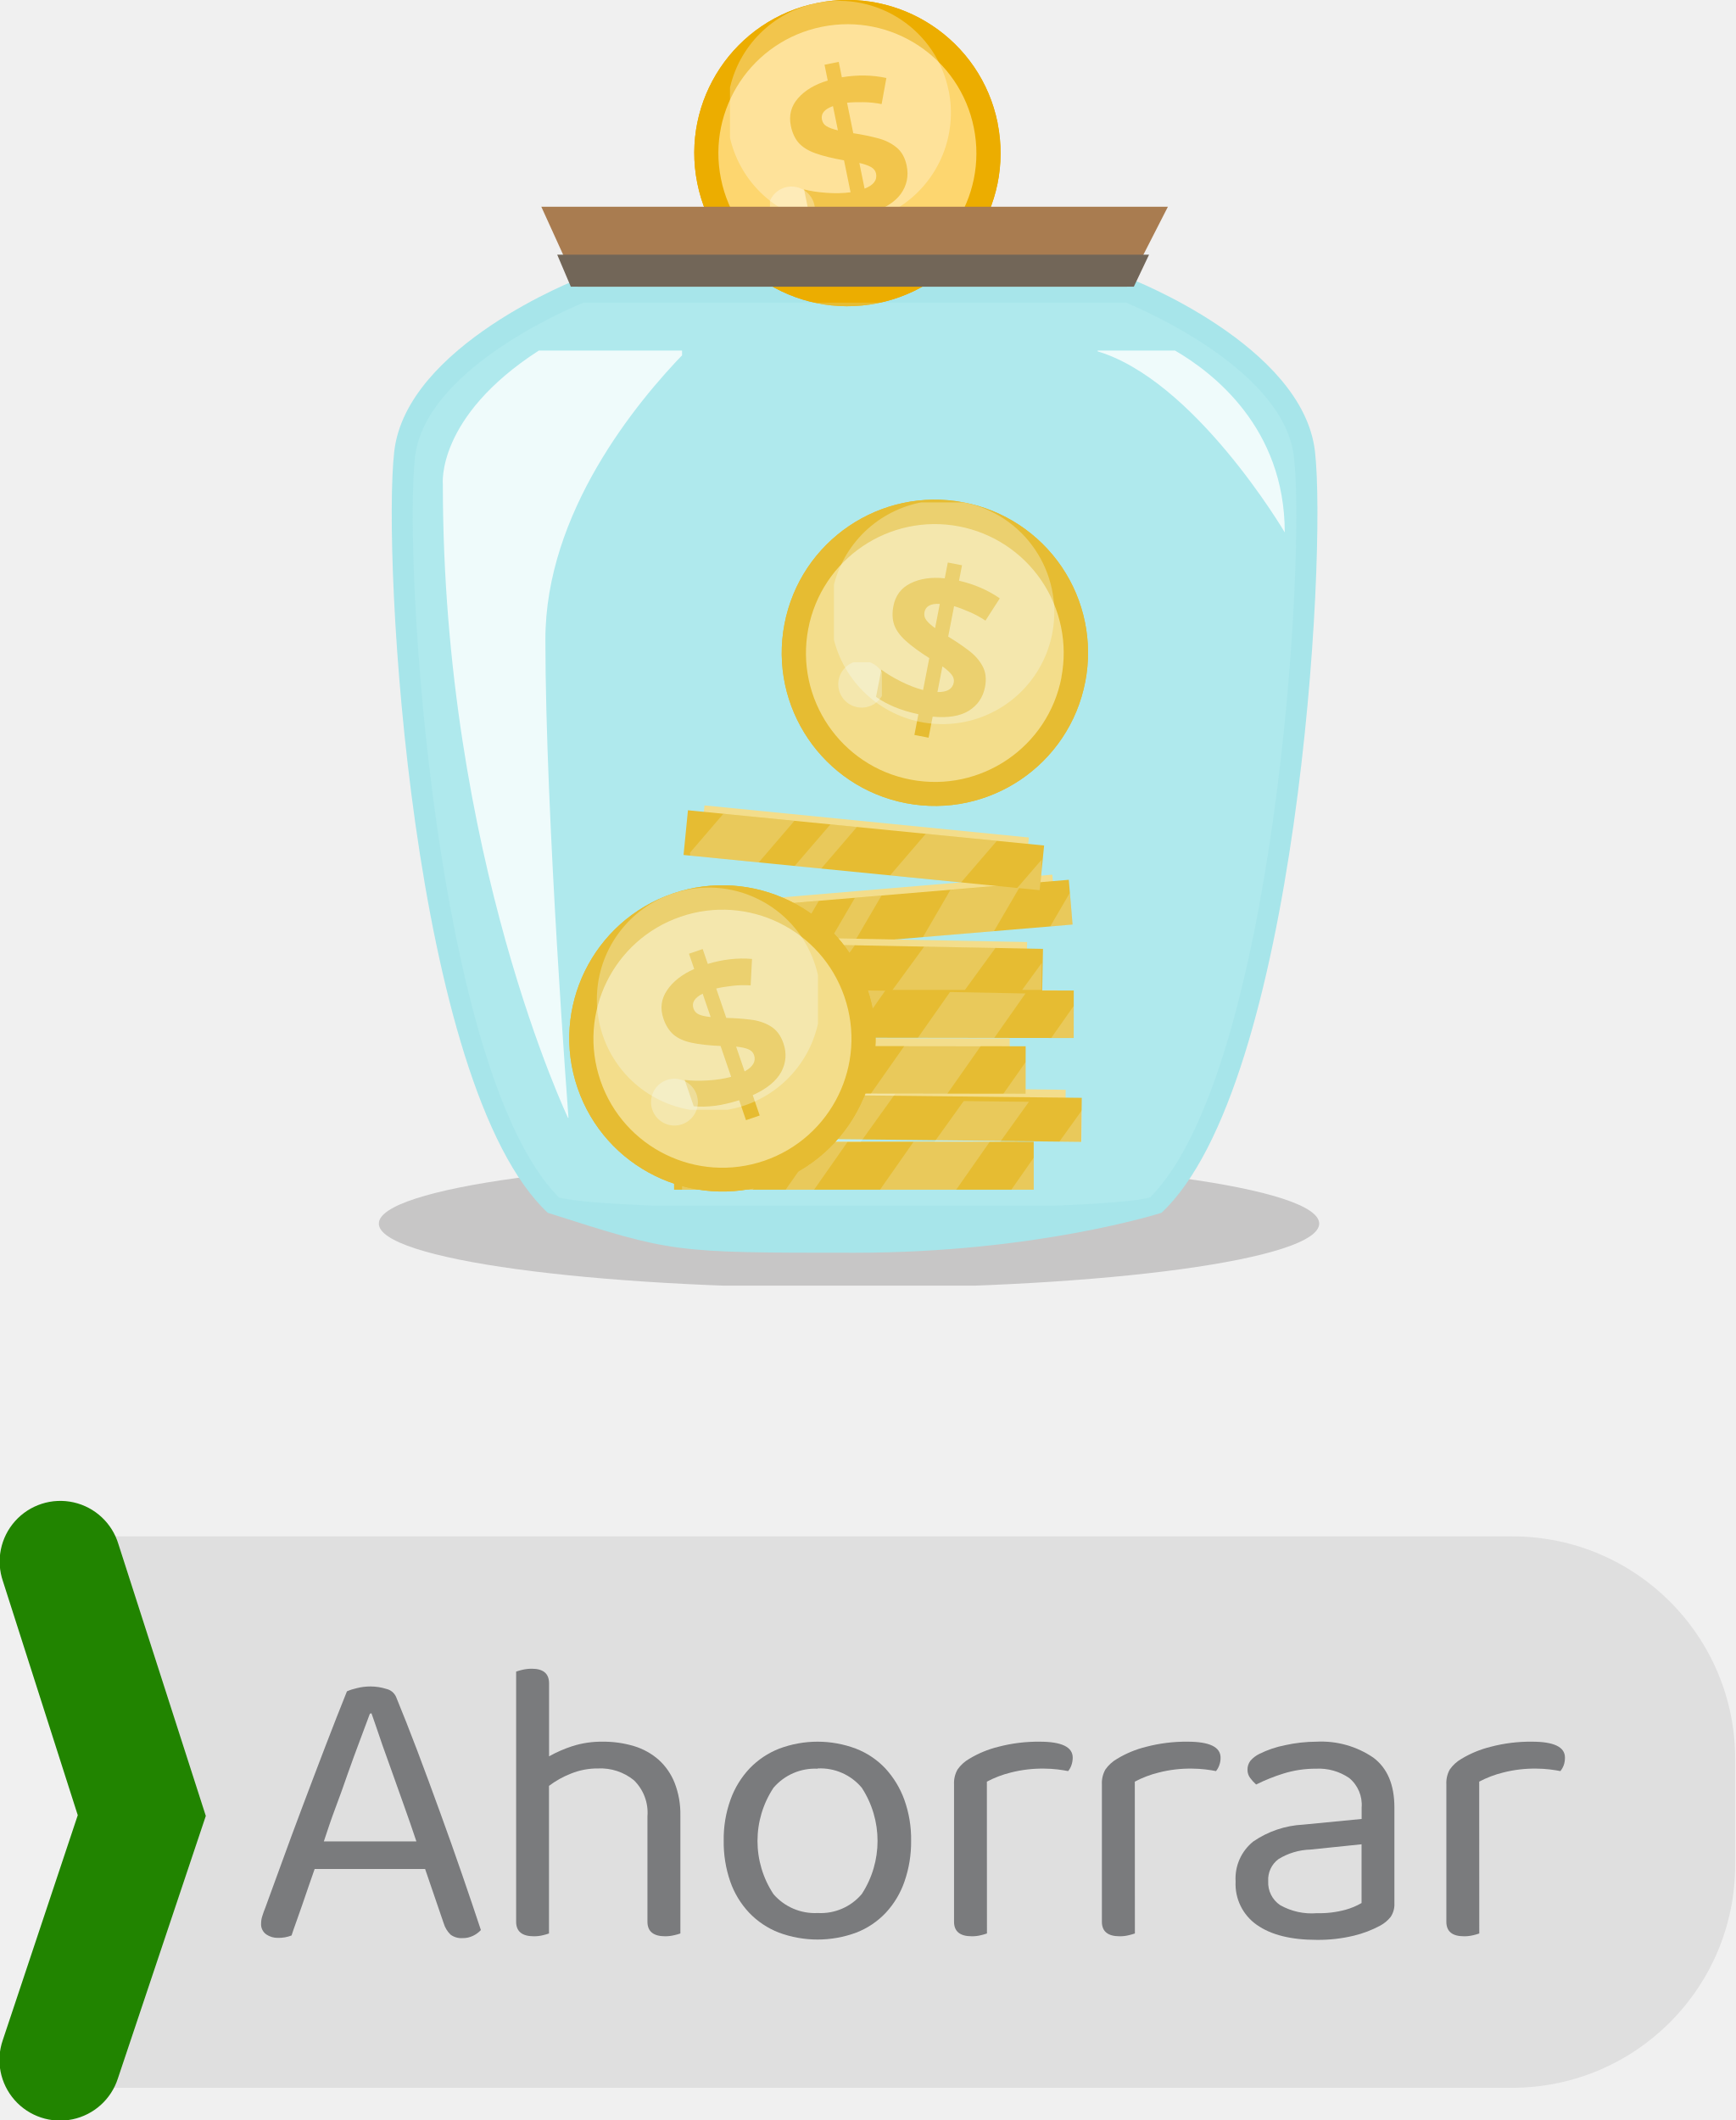
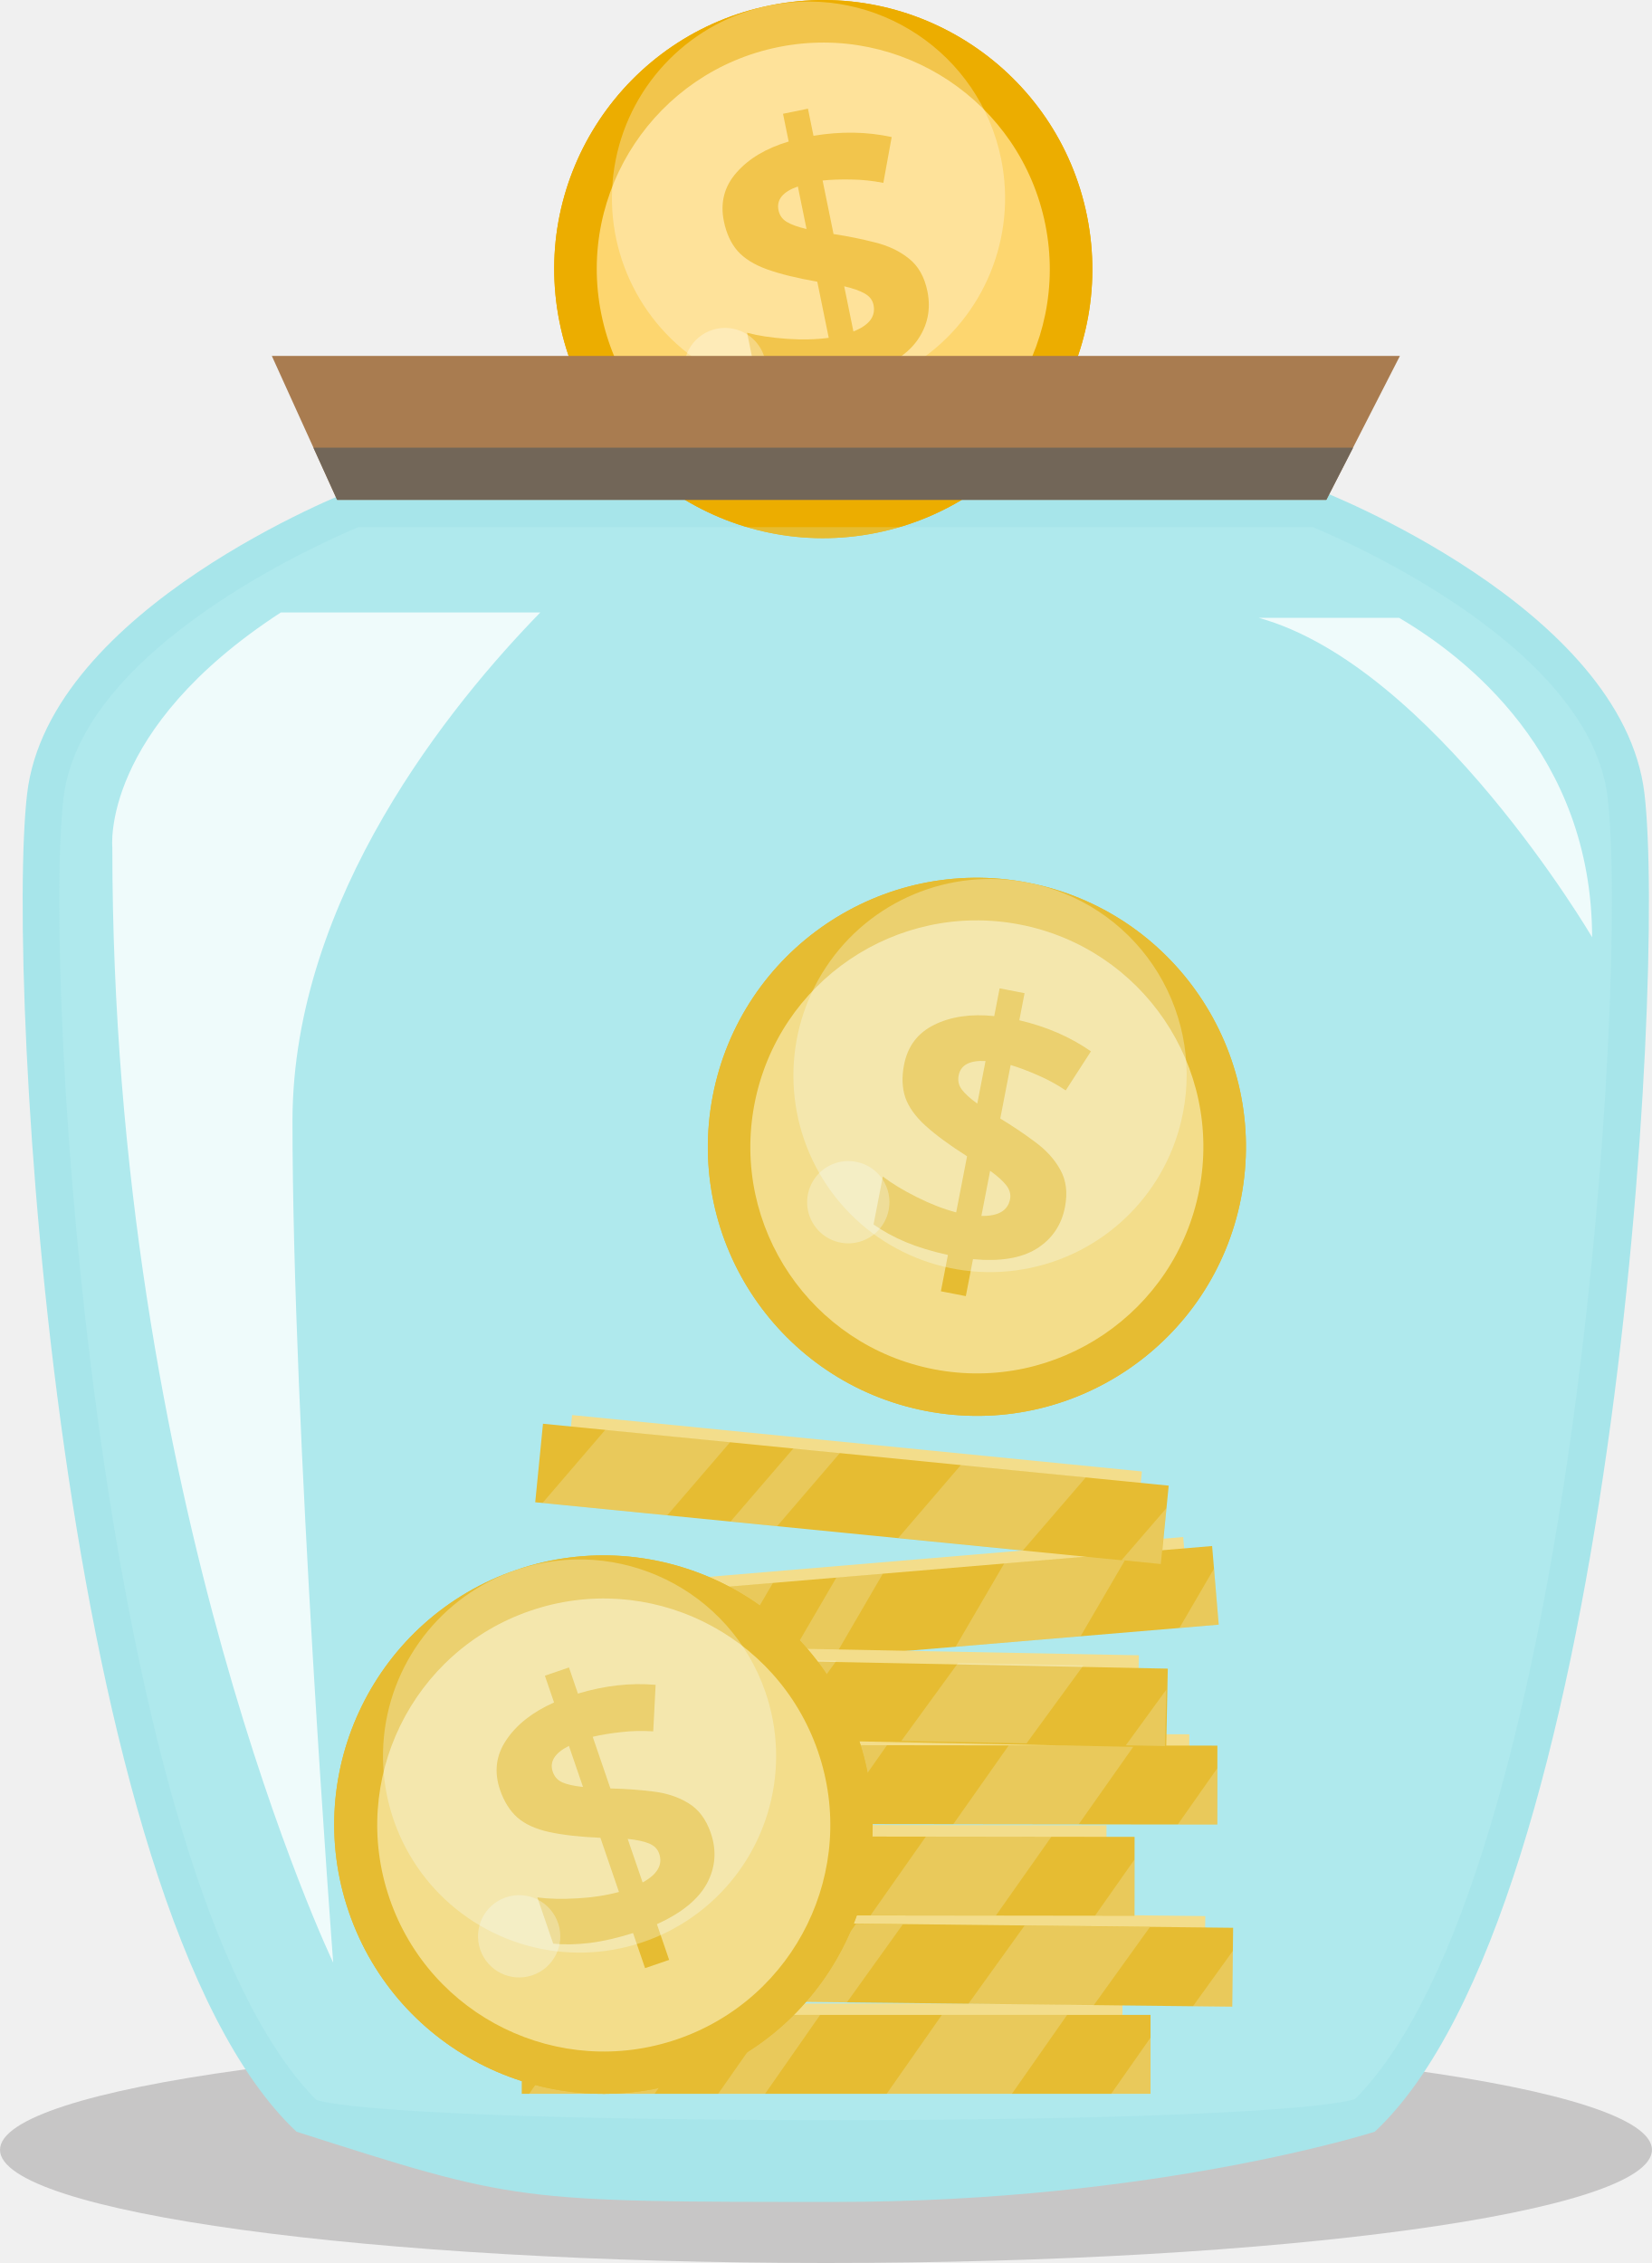
- <svg xmlns="http://www.w3.org/2000/svg" viewBox="0 0 217.11 265.28">
+ <svg xmlns="http://www.w3.org/2000/svg" viewBox="0 0 117.65 161.17">
  <defs>
-     <style>.cls-1{fill:none;}.cls-2{fill:#6d6e71;}.cls-3{opacity:0.2;}.cls-4{clip-path:url(#clip-path);}.cls-5{fill:#231f20;}.cls-6{fill:#a7e5ea;}.cls-7{fill:#fdd66f;}.cls-17,.cls-21,.cls-24,.cls-8{fill:#ecad00;}.cls-9{clip-path:url(#clip-path-2);}.cls-10{fill:#fff;}.cls-11{clip-path:url(#clip-path-3);}.cls-12{clip-path:url(#clip-path-4);}.cls-13{clip-path:url(#clip-path-5);}.cls-14{clip-path:url(#clip-path-6);}.cls-15{clip-path:url(#clip-path-7);}.cls-16{clip-path:url(#clip-path-8);}.cls-17{font-size:26.96px;}.cls-17,.cls-21,.cls-24{font-family:SofiaPro-Black, SofiaPro Black;font-weight:800;}.cls-18{opacity:0.3;}.cls-19{clip-path:url(#clip-path-9);}.cls-20{clip-path:url(#clip-path-10);}.cls-21{font-size:26.96px;}.cls-22{clip-path:url(#clip-path-11);}.cls-23{clip-path:url(#clip-path-12);}.cls-24{font-size:26.96px;}.cls-25{clip-path:url(#clip-path-13);}.cls-26{clip-path:url(#clip-path-14);}.cls-27{clip-path:url(#clip-path-15);}.cls-28{fill:#cdf8f9;}.cls-29{fill:#a97c50;}.cls-30{opacity:0.8;}.cls-31{clip-path:url(#clip-path-16);}.cls-32{clip-path:url(#clip-path-17);}.cls-33{fill:#726658;}.cls-34{opacity:0.23;}.cls-35{fill:#a7a6a7;}.cls-36{fill:#218400;}</style>
-     <clipPath id="clip-path" transform="translate(0 -0.13)">
-       <rect class="cls-1" x="47.34" y="145" width="118" height="16" />
-     </clipPath>
-     <clipPath id="clip-path-2" transform="translate(0 -0.13)">
-       <rect class="cls-1" x="85.34" y="143" width="44" height="6" />
-     </clipPath>
-     <clipPath id="clip-path-3" transform="translate(0 -0.13)">
-       <rect class="cls-1" x="91.34" y="137" width="44" height="6" />
-     </clipPath>
-     <clipPath id="clip-path-4" transform="translate(0 -0.13)">
-       <rect class="cls-1" x="84.34" y="131" width="44" height="6" />
-     </clipPath>
-     <clipPath id="clip-path-5" transform="translate(0 -0.13)">
-       <rect class="cls-1" x="90.34" y="124" width="44" height="6" />
-     </clipPath>
-     <clipPath id="clip-path-6" transform="translate(0 -0.13)">
-       <rect class="cls-1" x="90.34" y="111" width="44" height="9" />
-     </clipPath>
-     <clipPath id="clip-path-7" transform="translate(0 -0.13)">
-       <rect class="cls-1" x="86.34" y="118" width="44" height="6" />
-     </clipPath>
-     <clipPath id="clip-path-8" transform="translate(0 -0.13)">
-       <rect class="cls-1" x="86.34" y="102" width="44" height="10" />
-     </clipPath>
-     <clipPath id="clip-path-9" transform="translate(0 -0.13)">
-       <rect class="cls-1" x="104.34" y="63" width="28" height="28" />
-     </clipPath>
-     <clipPath id="clip-path-10" transform="translate(0 -0.13)">
-       <rect class="cls-1" x="104.34" y="83" width="6" height="6" />
-     </clipPath>
-     <clipPath id="clip-path-11" transform="translate(0 -0.13)">
-       <rect class="cls-1" x="91.34" width="28" height="28" />
-     </clipPath>
-     <clipPath id="clip-path-12" transform="translate(0 -0.13)">
-       <rect class="cls-1" x="96.34" y="23" width="6" height="6" />
-     </clipPath>
-     <clipPath id="clip-path-13" transform="translate(0 -0.13)">
-       <rect class="cls-1" x="74.34" y="111" width="28" height="28" />
-     </clipPath>
-     <clipPath id="clip-path-14" transform="translate(0 -0.13)">
-       <rect class="cls-1" x="81.34" y="135" width="6" height="6" />
-     </clipPath>
-     <clipPath id="clip-path-15" transform="translate(0 -0.13)">
-       <rect class="cls-1" x="51.34" y="38" width="111" height="113" />
-     </clipPath>
-     <clipPath id="clip-path-16" transform="translate(0 -0.13)">
-       <rect class="cls-1" x="55.34" y="44" width="30" height="96" />
-     </clipPath>
-     <clipPath id="clip-path-17" transform="translate(0 -0.13)">
-       <rect class="cls-1" x="137.34" y="44" width="24" height="23" />
-     </clipPath>
+     <style>.cls-1{fill:#231f20;}.cls-1,.cls-11,.cls-5{opacity:0.2;}.cls-2{fill:#a7e5ea;}.cls-3{fill:#fdd66f;}.cls-10,.cls-4,.cls-7,.cls-9{fill:#ecad00;}.cls-13,.cls-6,.cls-8{fill:#fff;}.cls-7{font-size:26.96px;}.cls-10,.cls-7,.cls-9{font-family:SofiaPro-Black, SofiaPro Black;font-weight:800;}.cls-8{opacity:0.3;}.cls-9{font-size:26.96px;}.cls-10{font-size:26.96px;}.cls-11{fill:#cdf8f9;}.cls-12{fill:#a97c50;}.cls-13{opacity:0.8;}.cls-14{fill:#726658;}</style>
  </defs>
  <g id="Capa_2" data-name="Capa 2">
-     <g id="Capa_1-2" data-name="Capa 1">
-       <path class="cls-2" d="M53.19,234H39.37c-.24.68-.5,1.41-.77,2.21s-.54,1.57-.8,2.33-.51,1.47-.75,2.13-.43,1.21-.57,1.65a4.38,4.38,0,0,1-1.7.3,2.51,2.51,0,0,1-1.46-.43,1.54,1.54,0,0,1-.65-1.39,2.86,2.86,0,0,1,.16-.94c.1-.32.22-.67.36-1q.77-2.13,2-5.48c.81-2.23,1.68-4.61,2.63-7.12s1.91-5.06,2.89-7.61,1.88-4.85,2.7-6.88a6.69,6.69,0,0,1,1.24-.4,6.88,6.88,0,0,1,1.7-.21,6.62,6.62,0,0,1,2,.31,1.75,1.75,0,0,1,1.21,1c.82,2,1.7,4.21,2.65,6.72s1.9,5.1,2.86,7.74,1.88,5.23,2.76,7.79,1.66,4.86,2.34,6.92a3.18,3.18,0,0,1-1,.73,2.84,2.84,0,0,1-1.29.28,2.27,2.27,0,0,1-1.5-.43,3.29,3.29,0,0,1-.87-1.44Zm-6.91-19.43L45,218c-.48,1.3-1,2.66-1.49,4.08s-1,2.86-1.55,4.31-1,2.84-1.44,4.16H52.1q-.76-2.28-1.59-4.59t-1.58-4.44c-.49-1.42-1-2.73-1.39-3.93s-.78-2.22-1.06-3.07Z" transform="translate(0 -0.13)" />
-       <path class="cls-2" d="M67.93,242.29a4.52,4.52,0,0,1-1.14.13c-1.47,0-2.21-.61-2.21-1.82V209.3a6.75,6.75,0,0,1,.8-.23,5.28,5.28,0,0,1,1.16-.13q2.16,0,2.16,1.83v9.13a16.5,16.5,0,0,1,2.91-1.27,12,12,0,0,1,3.79-.56,13.23,13.23,0,0,1,3.95.56,8.32,8.32,0,0,1,3.06,1.7,7.74,7.74,0,0,1,2,2.89,10.71,10.71,0,0,1,.72,4.09v14.76a6.87,6.87,0,0,1-.79.22,4.67,4.67,0,0,1-1.11.13c-1.48,0-2.22-.61-2.22-1.82V227.41a5.67,5.67,0,0,0-1.7-4.52,6.62,6.62,0,0,0-4.49-1.47,8.79,8.79,0,0,0-3.37.64,11.42,11.42,0,0,0-2.76,1.54v18.47A7.59,7.59,0,0,1,67.93,242.29Z" transform="translate(0 -0.13)" />
-       <path class="cls-2" d="M114,230.45a15,15,0,0,1-.83,5.12,11,11,0,0,1-2.34,3.91,10.06,10.06,0,0,1-3.69,2.48,13.93,13.93,0,0,1-9.69,0,10.3,10.3,0,0,1-3.71-2.48,10.94,10.94,0,0,1-2.37-3.91,15,15,0,0,1-.82-5.12,14.51,14.51,0,0,1,.85-5.12,11.22,11.22,0,0,1,2.39-3.91,10.3,10.3,0,0,1,3.71-2.48,13.65,13.65,0,0,1,9.59,0,10.06,10.06,0,0,1,3.69,2.48,11.64,11.64,0,0,1,2.37,3.91A14.51,14.51,0,0,1,114,230.45Zm-11.7-9a6.84,6.84,0,0,0-5.52,2.39,12.07,12.07,0,0,0,0,13.31,6.85,6.85,0,0,0,5.54,2.36,6.72,6.72,0,0,0,5.51-2.38,12.19,12.19,0,0,0,0-13.29A6.75,6.75,0,0,0,102.31,221.42Z" transform="translate(0 -0.13)" />
-       <path class="cls-2" d="M123.49,242.07a7.59,7.59,0,0,1-.77.22,4.44,4.44,0,0,1-1.13.13c-1.48,0-2.22-.61-2.22-1.82V223.4a3.42,3.42,0,0,1,.44-1.85,4.53,4.53,0,0,1,1.47-1.34,13,13,0,0,1,3.63-1.5,19.59,19.59,0,0,1,5.18-.64q4.13,0,4.13,2a2.85,2.85,0,0,1-.16.94,2.4,2.4,0,0,1-.41.74c-.35-.07-.79-.14-1.34-.21a15.22,15.22,0,0,0-1.65-.1,15.94,15.94,0,0,0-4.18.49,13.18,13.18,0,0,0-3,1.14Z" transform="translate(0 -0.13)" />
-       <path class="cls-2" d="M142,242.07a8,8,0,0,1-.78.22,4.44,4.44,0,0,1-1.13.13c-1.48,0-2.22-.61-2.22-1.82V223.4a3.42,3.42,0,0,1,.44-1.85,4.53,4.53,0,0,1,1.47-1.34,13,13,0,0,1,3.63-1.5,19.59,19.59,0,0,1,5.18-.64q4.13,0,4.13,2a2.61,2.61,0,0,1-.16.94,2.4,2.4,0,0,1-.41.74c-.34-.07-.79-.14-1.34-.21a15.22,15.22,0,0,0-1.65-.1,15.81,15.81,0,0,0-4.17.49,13,13,0,0,0-3,1.14Z" transform="translate(0 -0.13)" />
-       <path class="cls-2" d="M164.73,218.07a11.54,11.54,0,0,1,7.11,2c1.76,1.32,2.63,3.4,2.63,6.24v12A2.8,2.8,0,0,1,174,240a4.2,4.2,0,0,1-1.31,1.09,13.65,13.65,0,0,1-3.27,1.25,18.81,18.81,0,0,1-4.67.53q-4.84,0-7.5-1.88a6.23,6.23,0,0,1-2.65-5.43,5.94,5.94,0,0,1,2.21-5,12.08,12.08,0,0,1,6.24-2.11l7.32-.71v-1.42a4.34,4.34,0,0,0-1.55-3.7,6.75,6.75,0,0,0-4.17-1.17,13.44,13.44,0,0,0-4.07.61,22.82,22.82,0,0,0-3.41,1.37,5.2,5.2,0,0,1-.74-.81,1.65,1.65,0,0,1-.34-1,1.81,1.81,0,0,1,.36-1.16,3.54,3.54,0,0,1,1.14-.87,12.71,12.71,0,0,1,3.19-1.08A18.54,18.54,0,0,1,164.73,218.07Zm.05,21.46a12.42,12.42,0,0,0,3.58-.43,8.45,8.45,0,0,0,2-.84v-7.35l-6.39.66a8.08,8.08,0,0,0-4,1.19,3.2,3.2,0,0,0-1.29,2.76,3.4,3.4,0,0,0,1.49,3A8,8,0,0,0,164.78,239.53Z" transform="translate(0 -0.13)" />
-       <path class="cls-2" d="M185.09,242.07a7.59,7.59,0,0,1-.77.22,4.57,4.57,0,0,1-1.14.13c-1.48,0-2.21-.61-2.21-1.82V223.4a3.42,3.42,0,0,1,.43-1.85,4.53,4.53,0,0,1,1.47-1.34,13.26,13.26,0,0,1,3.64-1.5,19.48,19.48,0,0,1,5.18-.64q4.13,0,4.12,2a2.85,2.85,0,0,1-.15.94,2.65,2.65,0,0,1-.42.74c-.34-.07-.79-.14-1.34-.21a15.22,15.22,0,0,0-1.65-.1,15.81,15.81,0,0,0-4.17.49,13.18,13.18,0,0,0-3,1.14Z" transform="translate(0 -0.13)" />
-       <g class="cls-3">
-         <g class="cls-4">
-           <path class="cls-5" d="M165.06,153.24c0,4.45-26.34,8.06-58.83,8.06s-58.83-3.61-58.83-8.06,26.34-8.06,58.83-8.06,58.83,3.61,58.83,8.06" transform="translate(0 -0.13)" />
-         </g>
+     <g id="Layer_1" data-name="Layer 1">
+       <path class="cls-1" d="M117.65,153.11c0,4.45-26.33,8.06-58.82,8.06S0,157.56,0,153.11s26.34-8.06,58.83-8.06S117.65,148.66,117.65,153.11Z" />
+       <path class="cls-2" d="M94,34.93s21.57,8.33,23.12,21.61-2.26,79.4-19.21,95.28c0,0-15.58,5-38.39,5s-22.75,0-38.4-5C4.18,135.94.38,69.81,1.93,56.54S25.05,34.93,25.05,34.93Z" />
+       <rect class="cls-3" x="39.16" y="142.69" width="40.78" height="5.12" />
+       <rect class="cls-4" x="37.16" y="143.5" width="44.78" height="5.62" />
+       <g class="cls-5">
+         <polygon class="cls-6" points="37.68 149.13 46.61 149.13 50.55 143.5 41.62 143.5 37.68 149.13" />
+         <polygon class="cls-6" points="58.41 143.5 55.08 143.5 51.14 149.13 54.48 149.13 58.41 143.5" />
+         <polygon class="cls-6" points="81.94 145.12 79.13 149.13 81.94 149.13 81.94 145.12" />
+         <polygon class="cls-6" points="76 143.5 67.08 143.5 63.14 149.13 72.06 149.13 76 143.5" />
      </g>
-       <path class="cls-6" d="M141.41,35S163,43.33,164.53,56.61s-2.25,79.4-19.2,95.28c0,0-15.59,5-38.4,5s-22.74,0-38.39-5c-17-15.88-20.75-82-19.21-95.28S72.45,35,72.45,35Z" transform="translate(0 -0.13)" />
-       <rect class="cls-7" x="86.34" y="142.87" width="41" height="5" />
-       <rect class="cls-8" x="84.34" y="142.87" width="45" height="6" />
-       <g class="cls-3">
-         <g class="cls-9">
-           <polygon class="cls-10" points="84.66 148.87 94.18 148.87 98.38 142.87 88.86 142.87 84.66 148.87" />
-           <polygon class="cls-10" points="106.06 142.87 102.5 142.87 98.3 148.87 101.86 148.87 106.06 142.87" />
-           <polygon class="cls-10" points="129.34 144.87 126.54 148.87 129.34 148.87 129.34 144.87" />
-           <polygon class="cls-10" points="123.84 142.87 114.31 142.87 110.11 148.87 119.64 148.87 123.84 142.87" />
-         </g>
+       <rect class="cls-3" x="62.86" y="118.42" width="5.12" height="40.78" transform="translate(-74.11 202.66) rotate(-89.36)" />
+       <rect class="cls-4" x="62.6" y="117.48" width="5.62" height="44.78" transform="translate(-75.19 203.7) rotate(-89.36)" />
+       <g class="cls-5">
+         <polygon class="cls-6" points="43.51 142.44 52.44 142.53 56.44 136.96 47.51 136.86 43.51 142.44" />
+         <polygon class="cls-6" points="64.3 137.05 60.97 137.01 56.97 142.59 60.3 142.63 64.3 137.05" />
+         <polygon class="cls-6" points="87.81 138.93 84.95 142.9 87.76 142.93 87.81 138.93" />
+         <polygon class="cls-6" points="81.89 137.25 72.97 137.14 68.96 142.72 77.89 142.82 81.89 137.25" />
      </g>
-       <polygon class="cls-7" points="133.28 141.87 92.34 141.38 92.4 135.87 133.34 136.37 133.28 141.87" />
-       <rect class="cls-8" x="110.09" y="117.53" width="5.51" height="44.94" transform="translate(-28.38 251.18) rotate(-89.37)" />
-       <g class="cls-3">
-         <g class="cls-11">
-           <polygon class="cls-10" points="91.48 141.87 99.63 141.96 103.28 136.87 95.13 136.78 91.48 141.87" />
-           <polygon class="cls-10" points="112.01 136.87 108.41 136.83 104.07 142.87 107.68 142.91 112.01 136.87" />
-           <polygon class="cls-10" points="135.39 138.9 132.54 142.87 135.34 142.9 135.39 138.9" />
-           <polygon class="cls-10" points="128.74 137.87 120.58 137.78 116.93 142.87 125.08 142.97 128.74 137.87" />
-         </g>
+       <rect class="cls-3" x="55.85" y="112.14" width="5.12" height="40.78" transform="translate(-74.19 190.78) rotate(-89.93)" />
+       <rect class="cls-4" x="55.6" y="111.21" width="5.62" height="44.78" transform="translate(-75.26 191.85) rotate(-89.93)" />
+       <g class="cls-5">
+         <polygon class="cls-6" points="36.55 136.38 45.48 136.39 49.42 130.78 40.49 130.76 36.55 136.38" />
+         <polygon class="cls-6" points="57.28 130.78 53.95 130.78 50.01 136.4 53.34 136.4 57.28 130.78" />
+         <polygon class="cls-6" points="80.8 132.43 77.99 136.43 80.8 136.43 80.8 132.43" />
+         <polygon class="cls-6" points="74.88 130.81 65.94 130.8 62 136.41 70.93 136.42 74.88 130.81" />
      </g>
-       <rect class="cls-7" x="103.37" y="112" width="4.95" height="40.99" transform="translate(-26.78 238.06) rotate(-89.93)" />
-       <rect class="cls-8" x="102.87" y="111.5" width="5.94" height="44.99" transform="translate(-28.29 239.54) rotate(-89.93)" />
-       <g class="cls-3">
-         <g class="cls-12">
-           <polygon class="cls-10" points="83.5 136.87 93.05 136.88 97.28 130.87 87.72 130.86 83.5 136.87" />
-           <polygon class="cls-10" points="104.94 130.87 101.38 130.87 97.16 136.87 100.72 136.88 104.94 130.87" />
-           <polygon class="cls-10" points="128.35 132.87 125.54 136.87 128.34 136.88 128.35 132.87" />
-           <polygon class="cls-10" points="122.73 130.87 113.17 130.86 108.95 136.87 118.51 136.89 122.73 130.87" />
-         </g>
+       <rect class="cls-3" x="61.75" y="105.65" width="5.12" height="40.78" transform="translate(-61.82 190.18) rotate(-89.92)" />
+       <rect class="cls-4" x="61.49" y="104.72" width="5.62" height="44.78" transform="translate(-62.88 191.25) rotate(-89.93)" />
+       <g class="cls-5">
+         <polygon class="cls-6" points="42.44 129.89 51.37 129.9 55.31 124.28 46.38 124.27 42.44 129.89" />
+         <polygon class="cls-6" points="63.17 124.29 59.84 124.29 55.9 129.9 59.23 129.91 63.17 124.29" />
+         <polygon class="cls-6" points="86.69 125.94 83.88 129.94 86.69 129.94 86.69 125.94" />
+         <polygon class="cls-6" points="80.77 124.32 71.84 124.31 67.89 129.92 76.82 129.93 80.77 124.32" />
      </g>
-       <rect class="cls-7" x="109.37" y="106" width="4.95" height="40.99" transform="translate(-14.8 238.06) rotate(-89.93)" />
-       <rect class="cls-8" x="108.87" y="104.5" width="5.94" height="44.99" transform="translate(-15.3 238.55) rotate(-89.92)" />
-       <g class="cls-3">
-         <g class="cls-13">
-           <polygon class="cls-10" points="89.38 129.87 98.94 129.89 103.17 123.87 93.61 123.86 89.38 129.87" />
-           <polygon class="cls-10" points="110.83 123.87 107.27 123.87 103.05 129.87 106.61 129.88 110.83 123.87" />
-           <polygon class="cls-10" points="134.35 125.87 131.54 129.87 134.34 129.88 134.35 125.87" />
-           <polygon class="cls-10" points="128.62 123.87 119.06 123.86 114.84 129.87 124.4 129.88 128.62 123.87" />
-         </g>
+       <rect class="cls-3" x="43.77" y="111.16" width="40.78" height="5.12" transform="translate(-9.29 5.77) rotate(-4.8)" />
+       <rect class="cls-4" x="41.86" y="111.97" width="44.78" height="5.62" transform="translate(-9.38 5.78) rotate(-4.8)" />
+       <g class="cls-5">
+         <polygon class="cls-6" points="42.7 119.41 51.59 118.66 55.05 112.73 46.15 113.48 42.7 119.41" />
+         <polygon class="cls-6" points="62.88 112.07 59.57 112.35 56.11 118.28 59.43 118 62.88 112.07" />
+         <polygon class="cls-6" points="86.46 111.72 84 115.94 86.8 115.71 86.46 111.72" />
+         <polygon class="cls-6" points="80.42 110.6 71.52 111.35 68.06 117.28 76.96 116.53 80.42 110.6" />
      </g>
-       <rect class="cls-7" x="91.17" y="111.28" width="40.78" height="5.12" transform="translate(-9.13 9.6) rotate(-4.8)" />
-       <rect class="cls-8" x="89.26" y="112.09" width="44.78" height="5.62" transform="translate(-9.22 9.61) rotate(-4.8)" />
-       <g class="cls-3">
-         <g class="cls-14">
-           <polygon class="cls-10" points="90.1 119.41 99 118.66 102.45 112.73 93.56 113.48 90.1 119.41" />
-           <polygon class="cls-10" points="110.29 112.07 106.97 112.35 103.51 118.28 106.83 118 110.29 112.07" />
-           <polygon class="cls-10" points="133.86 111.72 131.4 115.94 134.2 115.71 133.86 111.72" />
-           <polygon class="cls-10" points="127.82 110.6 118.92 111.35 115.47 117.28 124.36 116.53 127.82 110.6" />
-         </g>
+       <rect class="cls-3" x="58.11" y="99.65" width="5.12" height="40.78" transform="translate(-60.51 178.41) rotate(-88.9)" />
+       <rect class="cls-4" x="57.84" y="98.72" width="5.62" height="44.78" transform="matrix(0.02, -1, 1, 0.02, -61.6, 179.43)" />
+       <g class="cls-5">
+         <polygon class="cls-6" points="38.74 123.5 47.66 123.67 51.71 118.13 42.79 117.96 38.74 123.5" />
+         <polygon class="cls-6" points="59.57 118.28 56.24 118.21 52.2 123.76 55.53 123.82 59.57 118.28" />
+         <polygon class="cls-6" points="83.06 120.34 80.18 124.3 82.98 124.35 83.06 120.34" />
+         <polygon class="cls-6" points="77.16 118.61 68.23 118.44 64.19 123.99 73.11 124.16 77.16 118.61" />
      </g>
-       <rect class="cls-7" x="105.52" y="99.78" width="5.12" height="40.78" transform="translate(-14.14 225.8) rotate(-88.9)" />
-       <rect class="cls-8" x="105.24" y="98.85" width="5.62" height="44.78" transform="translate(-15.23 226.82) rotate(-88.9)" />
-       <g class="cls-3">
-         <g class="cls-15">
-           <polygon class="cls-10" points="86.14 123.5 95.07 123.67 99.11 118.13 90.19 117.96 86.14 123.5" />
-           <polygon class="cls-10" points="106.97 118.28 103.64 118.21 99.6 123.76 102.93 123.82 106.97 118.28" />
-           <polygon class="cls-10" points="130.46 120.34 127.58 124.3 130.38 124.35 130.46 120.34" />
-           <polygon class="cls-10" points="124.56 118.61 115.64 118.44 111.59 123.99 120.52 124.16 124.56 118.61" />
-         </g>
+       <rect class="cls-3" x="58.22" y="84.94" width="5.12" height="40.78" transform="translate(-50.02 155.45) rotate(-84.35)" />
+       <rect class="cls-4" x="57.86" y="84" width="5.62" height="44.78" transform="translate(-51.17 156.3) rotate(-84.35)" />
+       <g class="cls-5">
+         <polygon class="cls-6" points="38.64 107.04 47.52 107.92 52 102.71 43.11 101.83 38.64 107.04" />
+         <polygon class="cls-6" points="59.82 103.48 56.51 103.15 52.03 108.36 55.35 108.69 59.82 103.48" />
+         <polygon class="cls-6" points="83.07 107.41 79.88 111.11 82.67 111.39 83.07 107.41" />
+         <polygon class="cls-6" points="77.33 105.22 68.44 104.33 63.97 109.54 72.85 110.42 77.33 105.22" />
      </g>
-       <rect class="cls-7" x="105.62" y="85.07" width="5.12" height="40.78" transform="translate(-7.41 202.61) rotate(-84.35)" />
-       <rect class="cls-8" x="105.27" y="84.13" width="5.62" height="44.78" transform="translate(-8.56 203.46) rotate(-84.35)" />
-       <g class="cls-3">
-         <g class="cls-16">
-           <polygon class="cls-10" points="86.04 107.04 94.93 107.92 99.4 102.71 90.51 101.83 86.04 107.04" />
-           <polygon class="cls-10" points="107.22 103.48 103.91 103.15 99.43 108.36 102.75 108.69 107.22 103.48" />
-           <polygon class="cls-10" points="130.47 107.41 127.28 111.11 130.08 111.39 130.47 107.41" />
-           <polygon class="cls-10" points="124.73 105.22 115.84 104.33 111.37 109.54 120.25 110.42 124.73 105.22" />
-         </g>
-       </g>
-       <path class="cls-8" d="M135.79,85.43A19.16,19.16,0,1,1,120.59,63a19.15,19.15,0,0,1,15.2,22.44" transform="translate(0 -0.13)" />
-       <path class="cls-8" d="M135.79,85.43A19.16,19.16,0,1,1,120.59,63a19.15,19.15,0,0,1,15.2,22.44" transform="translate(0 -0.13)" />
-       <path class="cls-7" d="M132.82,84.86A16.13,16.13,0,1,1,120,66a16.12,16.12,0,0,1,12.8,18.89" transform="translate(0 -0.13)" />
-       <text class="cls-17" transform="matrix(0.98, 0.19, -0.19, 0.98, 108.03, 89.14)">$</text>
-       <g class="cls-18">
-         <g class="cls-19">
-           <path class="cls-10" d="M131.67,79.34A14,14,0,1,1,120.59,63a14,14,0,0,1,11.08,16.35" transform="translate(0 -0.13)" />
-         </g>
-       </g>
-       <g class="cls-18">
-         <g class="cls-20">
-           <path class="cls-10" d="M110.69,86.3a2.93,2.93,0,1,1-2.32-3.43,2.92,2.92,0,0,1,2.32,3.43" transform="translate(0 -0.13)" />
-         </g>
-       </g>
-       <path class="cls-8" d="M124.82,15.53A19.16,19.16,0,1,1,102.27.5a19.17,19.17,0,0,1,22.55,15" transform="translate(0 -0.13)" />
-       <path class="cls-8" d="M124.82,15.53A19.16,19.16,0,1,1,102.27.5a19.17,19.17,0,0,1,22.55,15" transform="translate(0 -0.13)" />
-       <path class="cls-7" d="M121.85,16.12a16.14,16.14,0,1,1-19-12.64,16.13,16.13,0,0,1,19,12.64" transform="translate(0 -0.13)" />
-       <text class="cls-21" transform="matrix(0.98, -0.2, 0.2, 0.98, 100.58, 29.51)">$</text>
-       <g class="cls-18">
-         <g class="cls-22">
-           <path class="cls-10" d="M118.7,11.45A14,14,0,1,1,102.27.5a14,14,0,0,1,16.43,11" transform="translate(0 -0.13)" />
-         </g>
-       </g>
-       <g class="cls-18">
-         <g class="cls-23">
-           <path class="cls-10" d="M101.91,25.83a2.93,2.93,0,1,1-3.45-2.3,2.93,2.93,0,0,1,3.45,2.3" transform="translate(0 -0.13)" />
-         </g>
-       </g>
-       <path class="cls-8" d="M108.52,123.86a19.16,19.16,0,1,1-24.34-11.92,19.18,19.18,0,0,1,24.34,11.92" transform="translate(0 -0.13)" />
-       <path class="cls-8" d="M108.52,123.86a19.16,19.16,0,1,1-24.34-11.92,19.18,19.18,0,0,1,24.34,11.92" transform="translate(0 -0.13)" />
-       <path class="cls-7" d="M105.65,124.84a16.14,16.14,0,1,1-20.49-10,16.13,16.13,0,0,1,20.49,10" transform="translate(0 -0.13)" />
-       <text class="cls-24" transform="translate(86.39 140.9) rotate(-18.91)">$</text>
-       <g class="cls-18">
-         <g class="cls-25">
-           <path class="cls-10" d="M101.91,120.62a14,14,0,1,1-17.73-8.68,14,14,0,0,1,17.73,8.68" transform="translate(0 -0.13)" />
-         </g>
-       </g>
-       <g class="cls-18">
-         <g class="cls-26">
-           <path class="cls-10" d="M87.16,137.09a2.93,2.93,0,1,1-3.72-1.82,2.94,2.94,0,0,1,3.72,1.82" transform="translate(0 -0.13)" />
-         </g>
-       </g>
-       <g class="cls-3">
-         <g class="cls-27">
-           <path class="cls-28" d="M106.93,151.41c-19.77,0-34.08-.58-37-1.44-15.49-15.6-19.5-79.56-18-92.67C53.16,46.71,70,39.23,73,38H140.9c2.93,1.23,19.8,8.71,21,19.3,1.53,13.11-2.48,77.07-18,92.67-3,.86-17.31,1.44-37,1.44" transform="translate(0 -0.13)" />
-         </g>
-       </g>
-       <polygon class="cls-29" points="67.73 25.87 72.28 35.87 141.02 35.87 146.13 25.87 67.73 25.87" />
-       <g class="cls-30">
-         <g class="cls-31">
-           <path class="cls-10" d="M86.34,44H67.41c-12.89,8.33-12,16.75-12,16.75,0,46.56,15.73,79.41,15.73,79.41s-2.9-38.07-2.9-60c0-15.84,11.3-29.64,17.62-36.11" transform="translate(0 -0.13)" />
-         </g>
-       </g>
-       <g class="cls-30">
-         <g class="cls-32">
-           <path class="cls-10" d="M147.34,44H137c12.39,3.43,23.75,22.75,23.75,22.75,0-13.11-9-20-13.72-22.75" transform="translate(0 -0.13)" />
-         </g>
-       </g>
-       <polygon class="cls-33" points="69.72 31.87 71.42 35.87 141.87 35.87 143.77 31.87 69.72 31.87" />
-       <g class="cls-34">
-         <path class="cls-35" d="M189.11,261.38h-178v-69H189.24a27.87,27.87,0,0,1,27.87,27.87v13.13a27.92,27.92,0,0,1-27.83,28" transform="translate(0 -0.13)" />
-       </g>
-       <path class="cls-36" d="M25.75,227.36l-11,32.85a7.59,7.59,0,1,1-14.4-4.8l9.38-28.14L.37,198a7.59,7.59,0,1,1,14.45-4.64Z" transform="translate(0 -0.13)" />
+       <path class="cls-4" d="M88.39,85.3a19.16,19.16,0,1,1-15.2-22.44A19.18,19.18,0,0,1,88.39,85.3Z" />
+       <path class="cls-4" d="M88.39,85.3a19.16,19.16,0,1,1-15.2-22.44A19.18,19.18,0,0,1,88.39,85.3Z" />
+       <path class="cls-3" d="M85.41,84.73a16.13,16.13,0,1,1-12.8-18.89A16.13,16.13,0,0,1,85.41,84.73Z" />
+       <text class="cls-7" transform="matrix(0.98, 0.19, -0.19, 0.98, 60.63, 89.14)">$</text>
+       <path class="cls-8" d="M84.26,79.21A14,14,0,1,1,73.19,62.86,13.95,13.95,0,0,1,84.26,79.21Z" />
+       <path class="cls-8" d="M63.29,86.18A2.93,2.93,0,1,1,61,82.75,2.92,2.92,0,0,1,63.29,86.18Z" />
+       <path class="cls-4" d="M77.42,15.4A19.16,19.16,0,1,1,54.86.38,19.17,19.17,0,0,1,77.42,15.4Z" />
+       <path class="cls-4" d="M77.42,15.4A19.16,19.16,0,1,1,54.86.38,19.17,19.17,0,0,1,77.42,15.4Z" />
+       <path class="cls-3" d="M74.45,16a16.13,16.13,0,1,1-19-12.65A16.14,16.14,0,0,1,74.45,16Z" />
+       <text class="cls-9" transform="matrix(0.98, -0.2, 0.2, 0.98, 53.18, 29.51)">$</text>
+       <path class="cls-8" d="M71.3,11.32A14,14,0,1,1,54.86.38,14,14,0,0,1,71.3,11.32Z" />
+       <path class="cls-8" d="M54.51,25.7a2.93,2.93,0,1,1-3.45-2.29A2.94,2.94,0,0,1,54.51,25.7Z" />
+       <path class="cls-4" d="M61.11,123.73a19.17,19.17,0,1,1-24.34-11.92A19.17,19.17,0,0,1,61.11,123.73Z" />
+       <path class="cls-4" d="M61.11,123.73a19.17,19.17,0,1,1-24.34-11.92A19.17,19.17,0,0,1,61.11,123.73Z" />
+       <path class="cls-3" d="M58.25,124.72a16.13,16.13,0,1,1-20.49-10A16.14,16.14,0,0,1,58.25,124.72Z" />
+       <text class="cls-10" transform="translate(38.99 140.9) rotate(-18.91)">$</text>
+       <path class="cls-8" d="M54.51,120.5a14,14,0,1,1-17.74-8.69A14,14,0,0,1,54.51,120.5Z" />
+       <path class="cls-8" d="M39.76,137A2.93,2.93,0,1,1,36,135.14,2.93,2.93,0,0,1,39.76,137Z" />
+       <path class="cls-11" d="M59.53,151c-19.77,0-34.08-.58-37-1.44C7,133.91,3,70,4.52,56.84c1.24-10.59,18.11-18.08,21-19.3H93.5c2.93,1.22,19.8,8.71,21,19.3,1.52,13.11-2.49,77.07-18,92.66C93.6,150.37,79.24,151,59.53,151Z" />
+       <polygon class="cls-12" points="19.36 25.35 24.01 35.6 94.46 35.6 99.7 25.35 19.36 25.35" />
+       <path class="cls-13" d="M38.48,43.62H20C7.12,52,8,60.37,8,60.37c0,46.56,15.73,79.41,15.73,79.41s-2.9-38.07-2.9-60C20.87,63.9,32.17,50.09,38.48,43.62Z" />
+       <path class="cls-13" d="M99.64,44h-10c12.4,3.43,23.75,22.75,23.75,22.75C113.36,53.68,104.34,46.76,99.64,44Z" />
+       <polygon class="cls-14" points="22.32 31.88 24.01 35.6 94.46 35.6 96.37 31.88 22.32 31.88" />
    </g>
  </g>
</svg>
